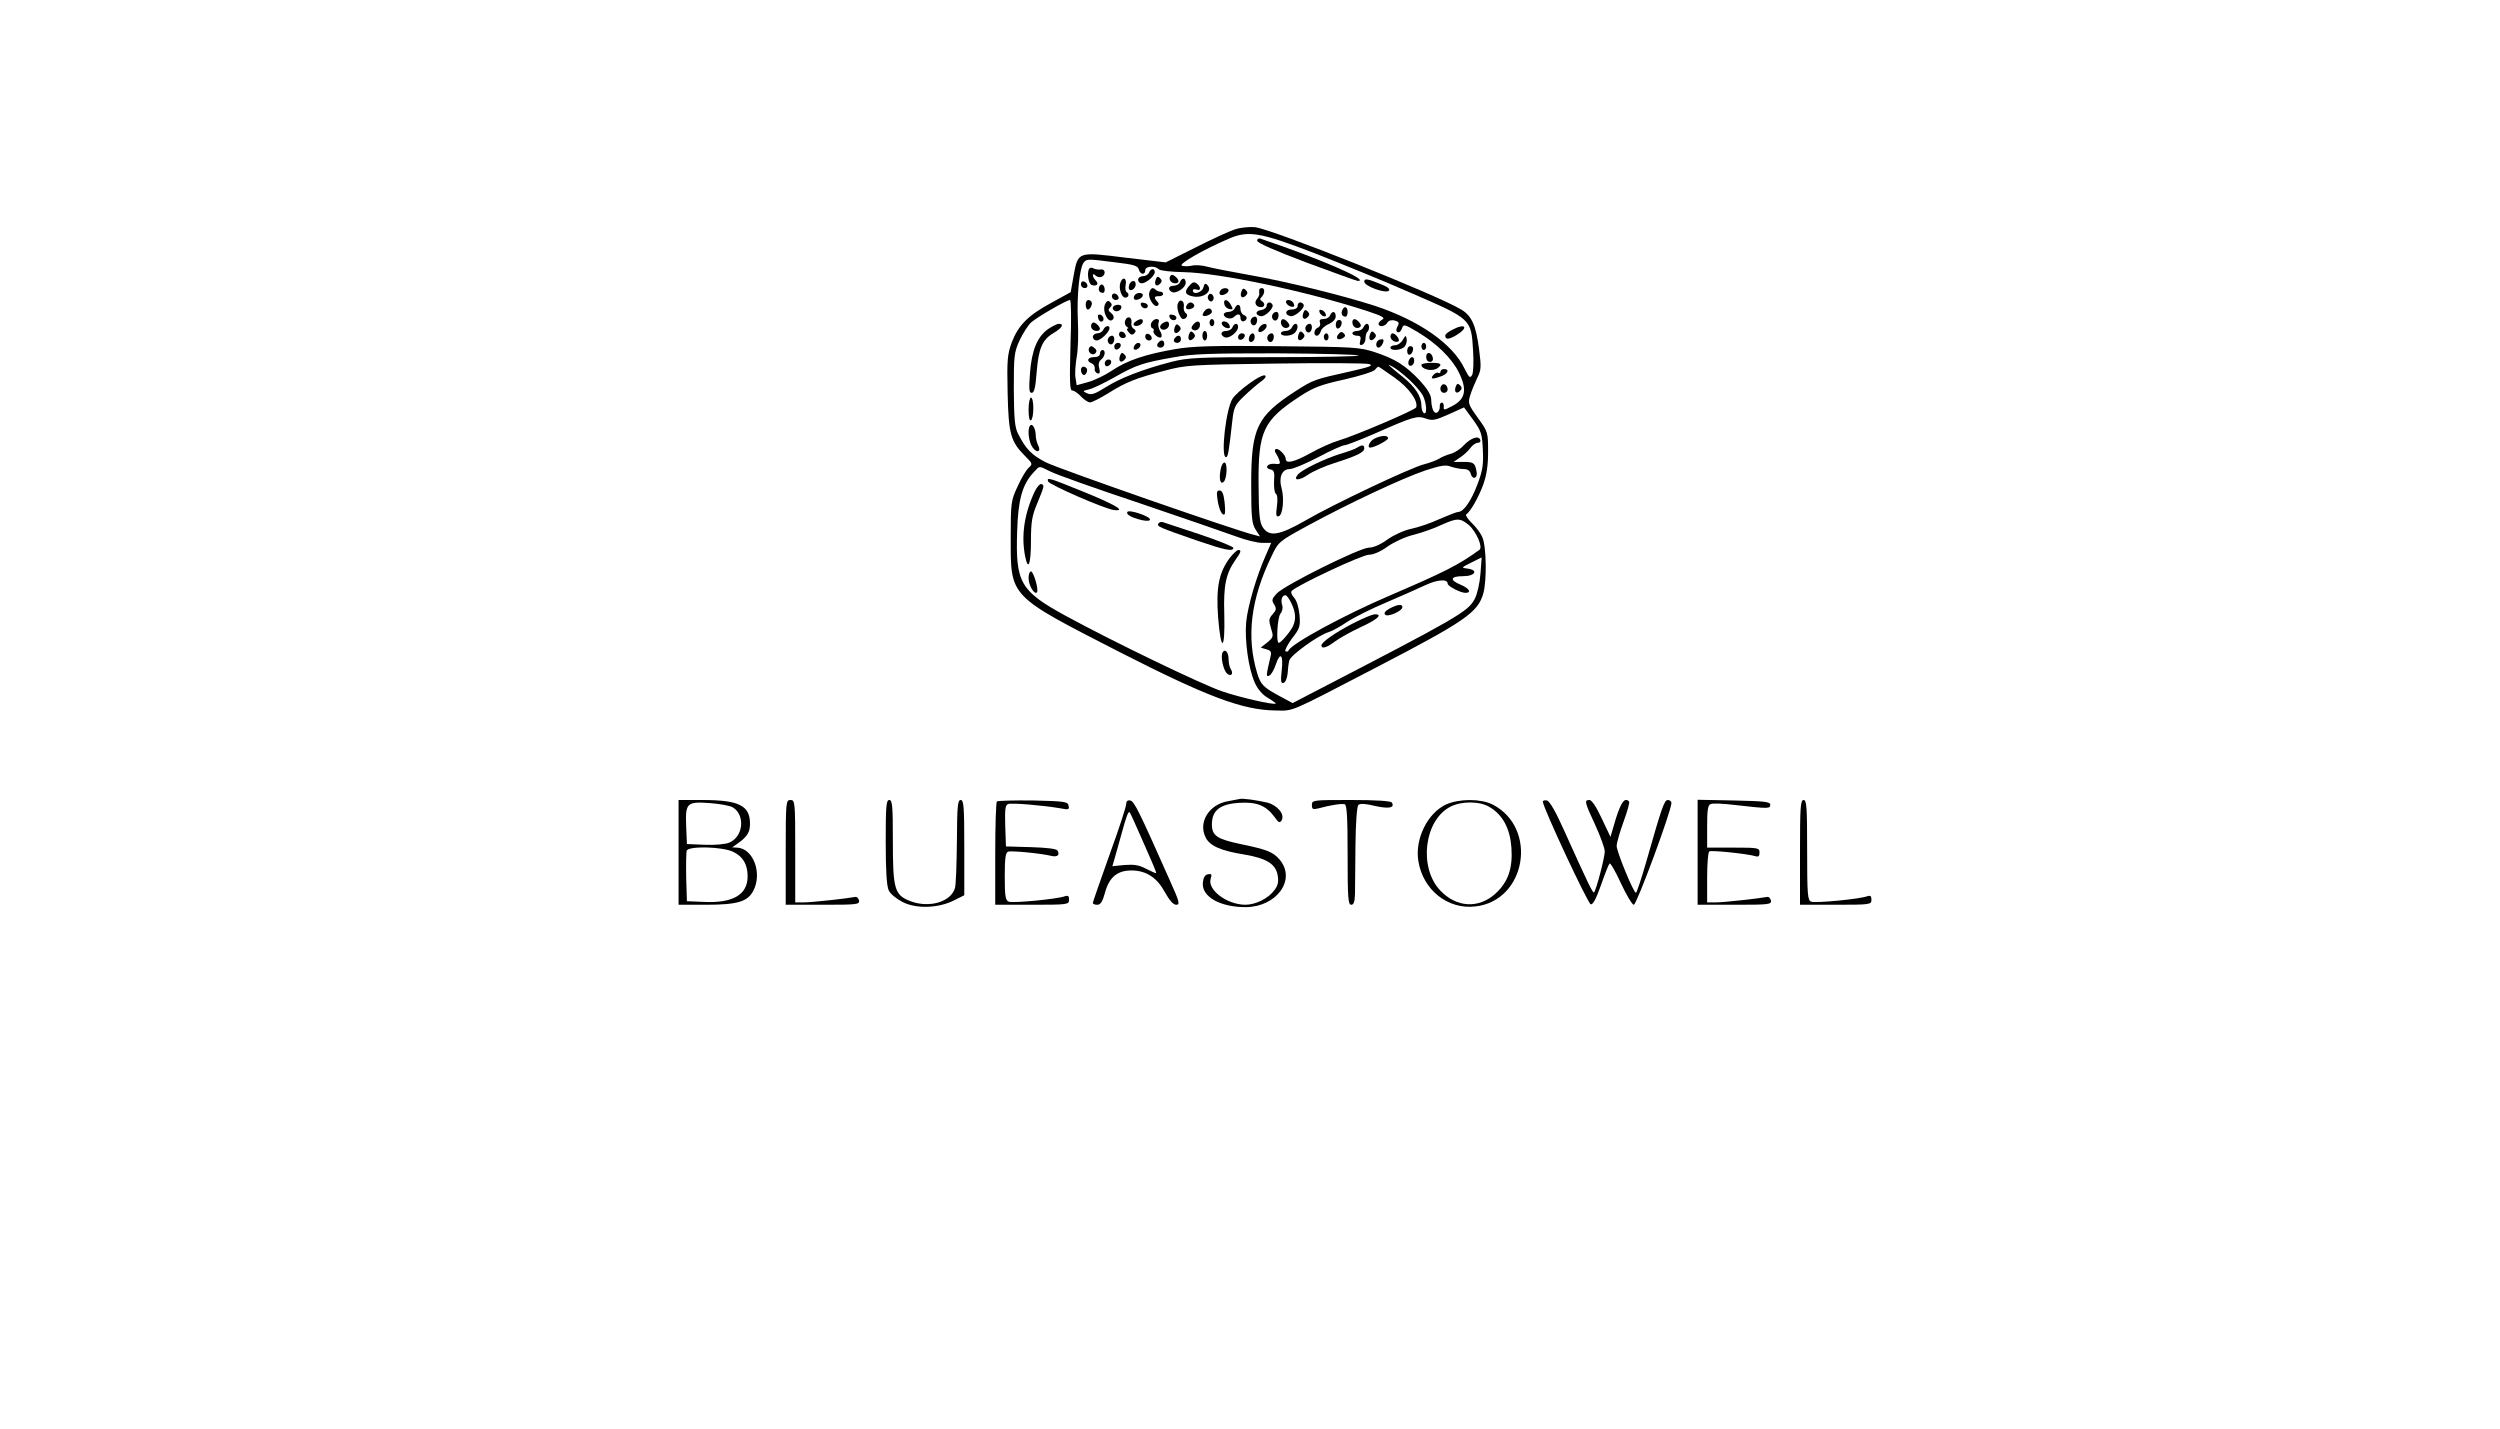
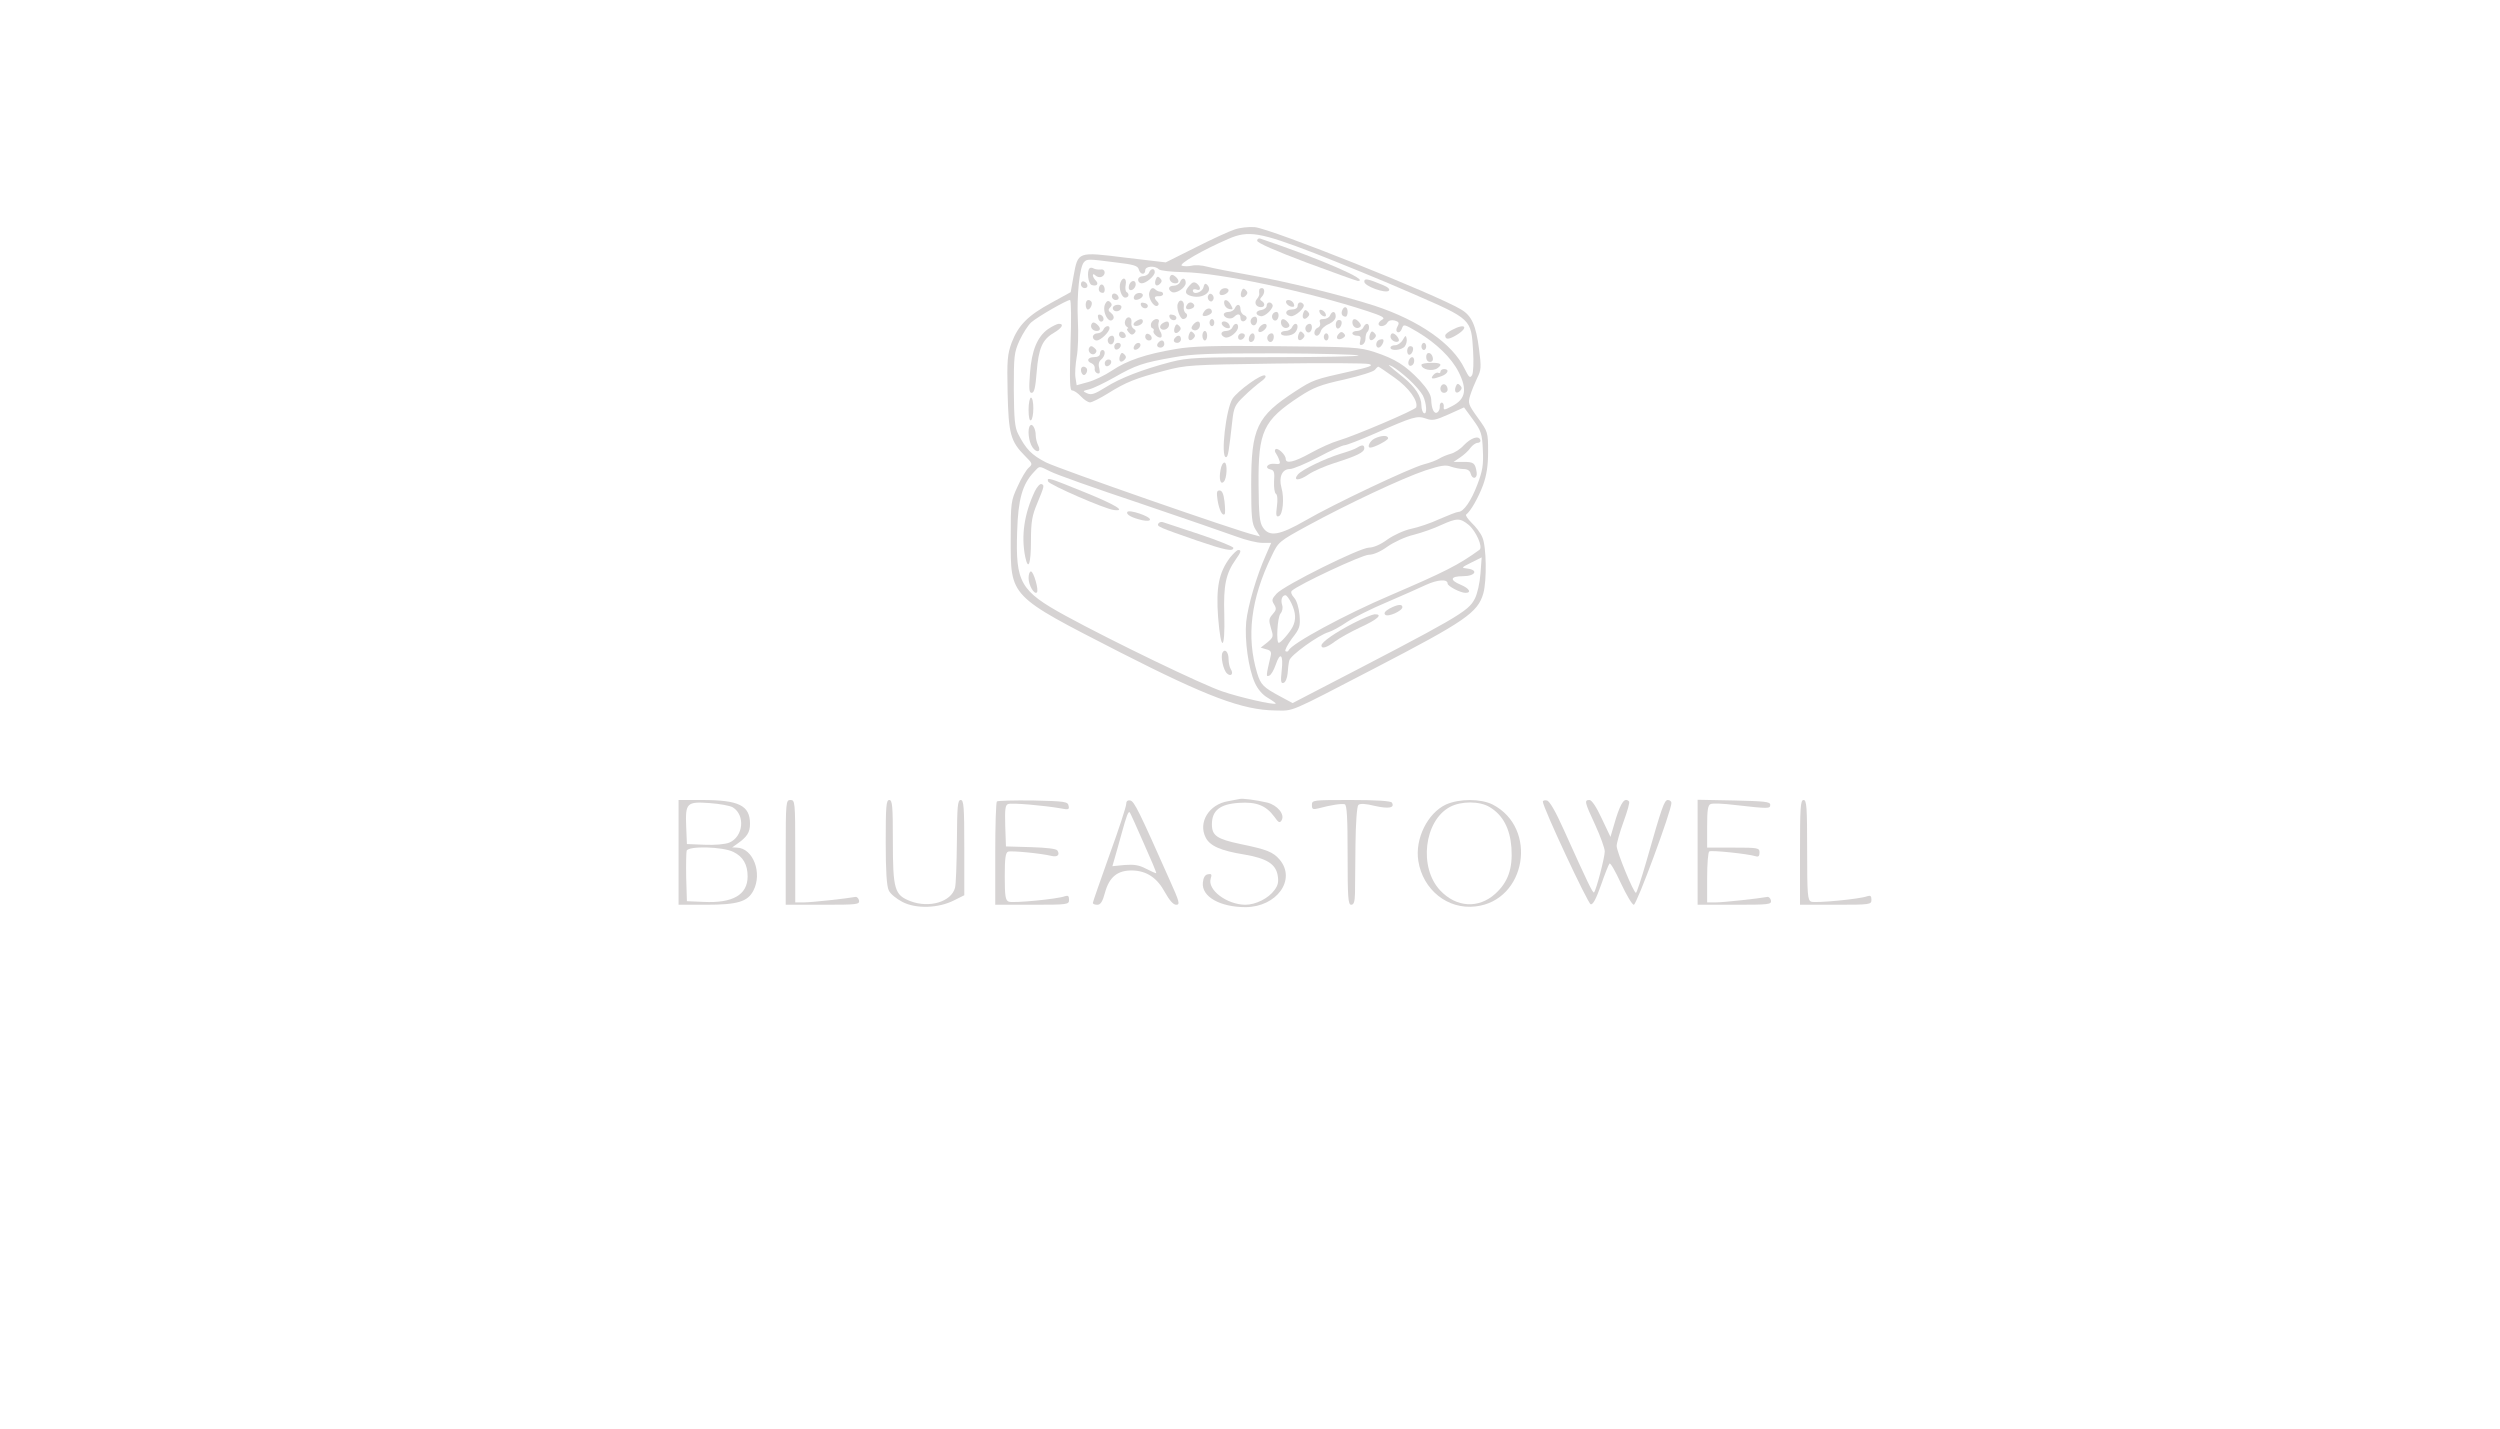
<svg xmlns="http://www.w3.org/2000/svg" version="1.0" width="1050pt" height="600pt" viewBox="0 0 1050 600" preserveAspectRatio="xMidYMid meet">
-   <g transform="translate(0,600) scale(0.1,-0.1)" fill="#" stroke="none">
+   <g transform="translate(0,600) scale(0.1,-0.1)" fill="#D6D3D3" stroke="none">
    <path d="M5185 5036 c-22 -7 -96 -41 -165 -76 l-124 -62 -170 20 c-201 25 -198 26 -217 -77 l-12 -68 -80 -44 c-100 -54 -140 -95 -168 -168 -18 -50 -20 -73 -17 -211 4 -172 12 -204 74 -266 31 -31 32 -33 14 -49 -10 -9 -31 -44 -46 -78 -28 -60 -29 -68 -29 -217 0 -250 -10 -239 460 -480 365 -186 513 -242 651 -244 80 -1 49 -14 419 178 379 197 432 233 455 314 15 54 13 197 -4 235 -7 18 -28 45 -45 61 -17 17 -27 32 -23 35 18 13 51 70 71 124 15 42 21 81 21 140 0 82 -1 84 -43 142 -41 57 -42 62 -32 95 6 19 19 51 29 72 17 33 18 45 8 122 -13 100 -31 140 -75 166 -102 62 -797 339 -867 346 -25 2 -63 -2 -85 -10z m335 -99 c107 -42 292 -117 410 -169 251 -109 249 -107 257 -242 3 -47 1 -91 -4 -101 -9 -15 -13 -11 -32 27 -50 104 -190 202 -378 264 -133 43 -372 102 -520 128 -79 14 -161 30 -183 36 -21 6 -51 8 -65 4 -14 -3 -32 -3 -41 0 -17 6 89 67 196 113 83 36 131 28 360 -60z m-835 -39 c77 -9 94 -14 98 -30 6 -22 27 -24 27 -3 0 17 40 21 57 4 6 -6 53 -11 104 -12 154 -3 523 -82 773 -164 61 -20 75 -28 62 -35 -9 -5 -16 -13 -16 -18 0 -15 28 -12 37 5 5 9 17 12 30 9 18 -5 21 -10 13 -24 -7 -13 -7 -21 0 -25 6 -3 14 3 18 15 7 20 9 19 67 -15 78 -47 141 -108 171 -167 37 -73 30 -114 -26 -143 -36 -19 -38 -19 -36 -1 0 8 -3 15 -9 15 -5 0 -9 -8 -8 -17 1 -9 -4 -20 -10 -24 -14 -9 -25 15 -26 55 -1 19 -16 44 -48 79 -61 64 -102 90 -189 119 -65 21 -88 22 -409 25 -266 3 -359 0 -427 -12 -125 -21 -205 -48 -267 -90 -30 -20 -75 -42 -102 -49 l-47 -13 -5 32 c-3 17 0 56 5 86 6 30 8 100 5 155 -5 103 7 221 25 243 13 15 16 15 133 0z m-189 -348 c-4 -153 -3 -190 7 -190 8 0 24 -11 37 -25 13 -14 30 -25 38 -25 8 0 42 17 76 38 75 47 115 63 237 95 90 24 110 25 464 30 204 3 381 2 395 -2 20 -6 4 -12 -75 -30 -157 -35 -159 -36 -234 -84 -163 -106 -186 -154 -186 -393 0 -139 3 -164 19 -189 l18 -28 -23 6 c-68 15 -823 278 -876 305 -60 31 -84 55 -117 120 -14 27 -17 63 -18 185 0 141 1 156 24 207 14 30 36 64 49 76 26 23 149 94 163 94 5 0 6 -84 2 -190z m1210 -43 c4 -4 -154 -7 -350 -7 -326 0 -365 -2 -437 -20 -119 -31 -215 -68 -276 -107 -45 -28 -59 -33 -77 -25 -20 9 -20 10 9 17 17 4 64 27 105 50 89 51 121 62 248 84 80 15 155 17 434 17 185 -1 340 -5 344 -9z m211 -100 c25 -23 51 -53 59 -68 16 -32 19 -83 4 -74 -5 3 -10 17 -10 31 0 39 -26 79 -77 120 -65 52 -72 59 -44 44 13 -7 44 -31 68 -53z m-60 7 c61 -43 100 -98 91 -125 -4 -11 -257 -119 -328 -140 -25 -7 -76 -30 -114 -51 -72 -40 -106 -47 -106 -25 0 17 -34 49 -43 40 -4 -3 -3 -11 2 -17 4 -6 11 -19 14 -29 6 -15 2 -18 -20 -15 -29 3 -45 -18 -16 -24 14 -3 17 -12 14 -50 -1 -25 2 -49 8 -52 6 -4 8 -25 4 -53 -5 -37 -3 -45 8 -41 17 6 24 75 11 120 -12 44 3 78 35 78 14 0 68 23 120 50 52 28 102 50 110 50 8 0 65 22 127 49 163 72 178 76 215 63 27 -10 40 -7 96 18 l64 29 38 -52 c34 -47 38 -59 41 -127 3 -62 -1 -87 -23 -145 -26 -69 -58 -115 -80 -115 -7 0 -42 -14 -79 -30 -36 -17 -90 -35 -119 -41 -29 -6 -73 -26 -100 -45 -28 -21 -59 -34 -77 -34 -38 0 -356 -158 -388 -193 -20 -22 -22 -28 -11 -45 11 -18 10 -24 -6 -42 -16 -18 -17 -25 -7 -58 11 -35 11 -38 -15 -60 l-28 -22 23 -7 c18 -4 23 -11 19 -27 -20 -86 -20 -89 -7 -84 8 2 20 23 28 46 19 57 33 43 25 -25 -5 -45 -3 -55 8 -51 8 2 15 20 17 39 1 19 4 43 7 55 5 22 123 107 165 119 14 4 49 23 78 43 29 19 103 56 165 82 62 27 136 59 165 73 50 23 92 26 92 6 0 -11 54 -39 75 -39 27 0 16 19 -20 34 -48 20 -44 36 10 36 51 0 66 26 18 32 -27 3 -26 4 16 25 l44 22 -5 -68 c-3 -40 -13 -85 -24 -106 -28 -54 -66 -76 -692 -400 l-73 -38 -52 28 c-71 38 -82 49 -97 98 -46 153 -27 311 61 492 28 59 30 61 151 127 171 93 399 200 494 232 65 21 86 25 108 16 15 -5 39 -10 53 -10 17 0 27 -7 30 -20 7 -26 29 -20 25 6 -6 39 -12 44 -54 44 l-43 0 28 19 c15 10 35 28 43 40 8 11 22 21 30 21 9 0 14 6 11 13 -7 19 -39 8 -69 -23 -14 -16 -39 -32 -55 -36 -15 -4 -37 -13 -48 -20 -11 -7 -40 -18 -64 -24 -58 -15 -381 -168 -498 -236 -110 -63 -152 -70 -179 -29 -14 21 -17 54 -18 178 -2 226 19 271 173 372 57 37 86 49 187 71 65 15 123 33 129 41 5 7 12 13 14 13 2 0 33 -21 68 -46z m-1446 -394 c22 -12 191 -72 377 -134 185 -63 368 -126 406 -140 37 -14 86 -26 107 -26 l38 0 -23 -53 c-38 -85 -75 -211 -82 -279 -7 -75 9 -195 36 -255 12 -27 32 -51 55 -64 20 -12 35 -23 33 -24 -7 -7 -151 26 -224 51 -84 28 -461 210 -659 318 -190 104 -210 139 -203 353 4 136 22 199 70 250 26 28 20 27 69 3z m1758 -225 c31 -27 60 -93 45 -104 -88 -64 -146 -93 -374 -191 -190 -81 -416 -203 -428 -232 -2 -5 -8 -6 -13 -3 -4 3 8 27 27 53 33 42 36 51 32 99 -3 32 -12 61 -23 73 -11 12 -15 24 -9 29 28 26 295 151 323 151 19 0 49 13 78 34 27 19 76 42 111 50 35 9 86 27 115 41 67 30 79 30 116 0z m-745 -329 c19 -40 20 -69 5 -99 -13 -25 -50 -67 -58 -67 -12 0 -6 107 7 123 8 9 11 25 7 36 -7 22 0 41 14 41 5 0 16 -15 25 -34z" />
    <path d="M5280 4989 c0 -9 78 -43 208 -92 114 -42 210 -77 215 -77 54 1 -158 93 -410 178 -7 2 -13 -2 -13 -9z" />
    <path d="M5730 4817 c0 -19 90 -51 103 -38 6 6 -3 15 -25 24 -65 27 -78 29 -78 14z" />
    <path d="M6098 4614 c-16 -8 -28 -18 -28 -23 0 -18 14 -18 46 1 55 33 39 53 -18 22z" />
    <path d="M4576 4873 c-12 -13 -6 -64 9 -70 21 -7 32 4 17 19 -7 7 -12 17 -12 22 0 6 5 5 11 -1 6 -6 18 -9 25 -6 20 8 17 35 -3 31 -10 -1 -23 1 -29 4 -6 4 -14 5 -18 1z" />
    <path d="M4826 4855 c-3 -8 -15 -15 -26 -15 -11 0 -20 -7 -20 -15 0 -8 7 -15 15 -15 19 0 55 31 55 47 0 18 -17 16 -24 -2z" />
    <path d="M4915 4840 c-8 -13 3 -30 21 -30 18 0 18 14 0 29 -10 8 -16 9 -21 1z" />
    <path d="M4854 4826 c-8 -22 3 -33 18 -18 9 9 9 15 0 24 -9 9 -13 7 -18 -6z" />
    <path d="M4706 4814 c-9 -23 4 -64 20 -64 15 0 19 16 5 24 -4 3 -6 17 -3 31 5 27 -12 35 -22 9z" />
    <path d="M4956 4815 c-3 -8 -15 -15 -26 -15 -22 0 -27 -15 -9 -26 17 -10 59 17 59 38 0 22 -16 24 -24 3z" />
    <path d="M4540 4806 c0 -9 7 -16 16 -16 17 0 14 22 -4 28 -7 2 -12 -3 -12 -12z" />
    <path d="M4743 4805 c-3 -9 -3 -18 0 -21 9 -9 27 6 27 22 0 19 -19 18 -27 -1z" />
    <path d="M4997 4802 c-24 -26 -21 -39 9 -46 47 -12 91 21 64 48 -8 8 -12 4 -16 -12 -6 -21 -44 -32 -44 -12 0 5 7 7 15 4 19 -8 20 10 2 25 -11 8 -18 7 -30 -7z" />
    <path d="M4617 4796 c-6 -15 1 -26 15 -26 11 0 10 27 -1 34 -5 3 -11 0 -14 -8z" />
    <path d="M4827 4771 c-6 -23 20 -64 35 -55 6 4 6 10 -1 17 -16 16 -14 24 7 23 9 -1 17 4 17 9 0 6 -5 10 -12 10 -6 0 -15 4 -19 8 -12 12 -21 8 -27 -12z" />
    <path d="M5125 4779 c-4 -6 -4 -13 -1 -16 8 -8 36 5 36 17 0 13 -27 13 -35 -1z" />
    <path d="M5214 4776 c-8 -22 3 -33 18 -18 9 9 9 15 0 24 -9 9 -13 7 -18 -6z" />
    <path d="M5289 4783 c-1 -5 -1 -12 0 -17 1 -4 -3 -14 -10 -22 -13 -15 -4 -34 17 -34 17 0 19 16 3 26 -8 4 -8 9 0 17 14 14 14 37 1 37 -5 0 -11 -3 -11 -7z" />
    <path d="M4670 4756 c0 -9 7 -16 16 -16 9 0 14 5 12 12 -6 18 -28 21 -28 4z" />
    <path d="M4765 4759 c-4 -6 -4 -13 -1 -16 8 -8 36 5 36 17 0 13 -27 13 -35 -1z" />
    <path d="M5075 4760 c-4 -6 -3 -16 3 -22 6 -6 12 -6 17 2 4 6 3 16 -3 22 -6 6 -12 6 -17 -2z" />
    <path d="M4560 4720 c0 -11 4 -20 9 -20 11 0 22 26 14 34 -12 12 -23 5 -23 -14z" />
    <path d="M4642 4724 c-16 -31 16 -91 34 -63 4 7 0 17 -9 24 -12 9 -14 14 -5 23 9 9 9 15 1 23 -8 8 -14 6 -21 -7z" />
    <path d="M4947 4725 c-8 -18 9 -65 22 -65 15 0 23 18 11 25 -6 4 -10 16 -8 27 4 25 -17 36 -25 13z" />
    <path d="M5142 4723 c2 -10 11 -19 21 -21 16 -3 17 -1 7 17 -13 25 -33 28 -28 4z" />
    <path d="M5402 4728 c3 -7 12 -14 21 -16 12 -2 15 1 11 12 -7 19 -38 22 -32 4z" />
    <path d="M4792 4718 c5 -15 28 -18 29 -3 0 6 -7 12 -17 13 -10 3 -15 -1 -12 -10z" />
    <path d="M4985 4719 c-10 -15 1 -23 20 -15 9 3 13 10 10 16 -8 13 -22 13 -30 -1z" />
    <path d="M5320 4716 c0 -8 -10 -16 -22 -18 -26 -3 -28 -21 -3 -26 18 -4 58 36 49 49 -8 14 -24 10 -24 -5z" />
    <path d="M5450 4715 c0 -9 -10 -15 -26 -15 -27 0 -30 -23 -3 -28 18 -3 62 36 54 49 -9 14 -25 11 -25 -6z" />
    <path d="M4675 4711 c-3 -5 -1 -12 5 -16 12 -7 30 2 30 16 0 12 -27 12 -35 0z" />
    <path d="M5186 4705 c-3 -8 -15 -15 -26 -15 -11 0 -20 -5 -20 -10 0 -16 30 -24 43 -11 15 15 27 14 27 -4 0 -17 16 -20 25 -5 3 6 -1 13 -9 16 -9 3 -16 15 -16 25 0 23 -15 25 -24 4z" />
    <path d="M5060 4695 c-7 -9 -11 -18 -8 -20 7 -8 38 5 38 15 0 17 -18 19 -30 5z" />
    <path d="M5637 4696 c-6 -15 1 -26 15 -26 4 0 8 9 8 20 0 23 -15 27 -23 6z" />
    <path d="M5474 4686 c-8 -22 3 -33 18 -18 9 9 9 15 0 24 -9 9 -13 7 -18 -6z" />
    <path d="M5542 4689 c2 -7 10 -15 17 -17 8 -3 12 1 9 9 -2 7 -10 15 -17 17 -8 3 -12 -1 -9 -9z" />
    <path d="M5345 4680 c-8 -13 4 -32 16 -25 12 8 12 35 0 35 -6 0 -13 -4 -16 -10z" />
    <path d="M5586 4675 c-3 -8 -15 -15 -27 -15 -15 0 -19 -4 -15 -15 3 -9 -1 -18 -9 -21 -17 -7 -20 -34 -4 -34 6 0 13 8 16 18 2 10 17 24 34 31 17 8 29 20 29 32 0 23 -15 25 -24 4z" />
    <path d="M4612 4666 c1 -10 8 -17 13 -17 15 1 12 24 -3 29 -9 3 -13 -2 -10 -12z" />
    <path d="M4912 4668 c5 -15 28 -18 29 -3 0 6 -7 12 -17 13 -10 3 -15 -1 -12 -10z" />
    <path d="M4726 4654 c-4 -10 -1 -21 6 -26 7 -4 9 -8 4 -8 -5 0 -3 -7 4 -15 10 -12 16 -13 24 -5 8 8 7 13 -2 19 -8 4 -12 16 -10 26 4 24 -18 31 -26 9z" />
    <path d="M5255 4660 c-8 -13 4 -32 16 -25 12 8 12 35 0 35 -6 0 -13 -4 -16 -10z" />
    <path d="M4770 4650 c-8 -5 -11 -12 -8 -16 10 -9 38 3 38 16 0 12 -10 13 -30 0z" />
    <path d="M4835 4643 c-3 -10 -1 -19 4 -21 6 -2 9 -7 6 -12 -6 -10 24 -35 32 -26 4 4 2 16 -5 26 -6 11 -9 26 -6 35 4 9 1 15 -9 15 -8 0 -18 -8 -22 -17z" />
    <path d="M5080 4645 c0 -8 5 -15 10 -15 6 0 10 7 10 15 0 8 -4 15 -10 15 -5 0 -10 -7 -10 -15z" />
    <path d="M5380 4646 c0 -18 17 -29 30 -21 8 5 7 11 -1 21 -15 18 -29 18 -29 0z" />
    <path d="M5616 4653 c-9 -9 -7 -33 3 -33 12 0 22 28 12 34 -5 3 -11 3 -15 -1z" />
    <path d="M5680 4646 c0 -18 17 -29 30 -21 8 5 7 11 -1 21 -15 18 -29 18 -29 0z" />
    <path d="M4585 4640 c-8 -13 3 -30 21 -30 18 0 18 14 0 29 -10 8 -16 9 -21 1z" />
    <path d="M4881 4641 c-7 -5 -11 -14 -7 -19 9 -15 36 -4 36 14 0 16 -9 18 -29 5z" />
    <path d="M5011 4636 c-8 -10 -9 -16 -1 -21 13 -8 30 3 30 21 0 18 -14 18 -29 0z" />
    <path d="M5132 4638 c3 -7 12 -14 21 -16 12 -2 15 1 11 12 -7 19 -38 22 -32 4z" />
    <path d="M4934 4626 c-8 -22 3 -33 18 -18 9 9 9 15 0 24 -9 9 -13 7 -18 -6z" />
    <path d="M5176 4625 c-3 -8 -15 -15 -26 -15 -24 0 -27 -18 -5 -27 18 -6 55 23 55 44 0 18 -16 17 -24 -2z" />
    <path d="M5291 4627 c-6 -8 -8 -17 -4 -20 7 -8 33 11 33 24 0 13 -16 11 -29 -4z" />
    <path d="M5426 4625 c-3 -8 -15 -15 -26 -15 -11 0 -20 -4 -20 -10 0 -14 43 -13 58 2 14 14 16 38 3 38 -5 0 -11 -7 -15 -15z" />
    <path d="M5485 4630 c-8 -13 4 -32 16 -25 12 8 12 35 0 35 -6 0 -13 -4 -16 -10z" />
    <path d="M5726 4625 c-3 -8 -15 -15 -26 -15 -11 0 -20 -4 -20 -10 0 -5 9 -10 19 -10 15 0 18 -5 14 -21 -4 -16 -2 -20 8 -17 8 3 14 14 14 25 0 12 3 25 8 29 10 10 9 34 -2 34 -5 0 -11 -7 -15 -15z" />
    <path d="M4634 4615 c-4 -8 -15 -15 -25 -15 -10 0 -19 -7 -19 -15 0 -8 7 -15 16 -15 17 0 54 36 54 52 0 14 -20 9 -26 -7z" />
    <path d="M4700 4596 c0 -9 7 -16 16 -16 9 0 14 5 12 12 -6 18 -28 21 -28 4z" />
    <path d="M4994 4596 c-8 -22 3 -33 18 -18 9 9 9 15 0 24 -9 9 -13 7 -18 -6z" />
    <path d="M5050 4590 c0 -11 5 -20 10 -20 6 0 10 9 10 20 0 11 -4 20 -10 20 -5 0 -10 -9 -10 -20z" />
    <path d="M5454 4596 c-8 -22 3 -33 18 -18 9 9 9 15 0 24 -9 9 -13 7 -18 -6z" />
    <path d="M5621 4596 c-14 -17 -1 -28 19 -16 11 7 12 12 4 20 -8 8 -14 7 -23 -4z" />
    <path d="M5754 4596 c-8 -22 3 -33 18 -18 9 9 9 15 0 24 -9 9 -13 7 -18 -6z" />
    <path d="M4810 4586 c0 -9 7 -16 16 -16 17 0 14 22 -4 28 -7 2 -12 -3 -12 -12z" />
    <path d="M5200 4584 c0 -17 22 -14 28 4 2 7 -3 12 -12 12 -9 0 -16 -7 -16 -16z" />
    <path d="M5247 4586 c-6 -16 2 -28 14 -20 12 7 11 34 0 34 -5 0 -11 -6 -14 -14z" />
    <path d="M5325 4590 c-8 -13 4 -32 16 -25 12 8 12 35 0 35 -6 0 -13 -4 -16 -10z" />
    <path d="M5560 4585 c0 -8 5 -15 10 -15 6 0 10 7 10 15 0 8 -4 15 -10 15 -5 0 -10 -7 -10 -15z" />
    <path d="M5840 4586 c0 -15 24 -28 34 -19 7 7 -13 33 -25 33 -5 0 -9 -6 -9 -14z" />
    <path d="M4655 4580 c-8 -13 4 -32 16 -25 12 8 12 35 0 35 -6 0 -13 -4 -16 -10z" />
    <path d="M4937 4583 c-12 -11 -8 -23 8 -23 8 0 15 7 15 15 0 16 -12 20 -23 8z" />
    <path d="M5892 4573 c-7 -13 -22 -23 -32 -23 -11 0 -20 -4 -20 -10 0 -15 46 -12 60 5 6 8 10 22 8 32 -3 16 -5 15 -16 -4z" />
    <path d="M5793 4573 c-16 -6 -17 -33 -3 -33 11 0 26 28 19 34 -2 2 -10 1 -16 -1z" />
    <path d="M4867 4563 c-12 -11 -8 -23 8 -23 8 0 15 7 15 15 0 16 -12 20 -23 8z" />
    <path d="M4680 4544 c0 -9 5 -14 12 -12 18 6 21 28 4 28 -9 0 -16 -7 -16 -16z" />
    <path d="M4765 4549 c-4 -6 -5 -13 -2 -16 7 -7 27 6 27 18 0 12 -17 12 -25 -2z" />
    <path d="M5970 4545 c0 -8 5 -15 10 -15 6 0 10 7 10 15 0 8 -4 15 -10 15 -5 0 -10 -7 -10 -15z" />
    <path d="M4575 4540 c-10 -17 12 -37 25 -24 8 8 6 15 -4 23 -10 9 -16 9 -21 1z" />
    <path d="M5916 4543 c-9 -9 -7 -33 3 -33 12 0 22 28 12 34 -5 3 -11 3 -15 -1z" />
    <path d="M4620 4515 c0 -9 -9 -15 -25 -15 -27 0 -34 -17 -10 -26 9 -4 14 -13 13 -22 -2 -8 3 -17 11 -20 10 -3 12 2 8 21 -5 16 -2 29 8 37 17 14 20 40 5 40 -5 0 -10 -7 -10 -15z" />
    <path d="M4704 4506 c-8 -22 3 -33 18 -18 9 9 9 15 0 24 -9 9 -13 7 -18 -6z" />
    <path d="M5990 4501 c0 -12 6 -21 16 -21 9 0 14 7 12 17 -5 25 -28 28 -28 4z" />
    <path d="M5917 4486 c-6 -16 2 -28 14 -20 12 7 11 34 0 34 -5 0 -11 -6 -14 -14z" />
    <path d="M4640 4474 c0 -9 5 -14 12 -12 18 6 21 28 4 28 -9 0 -16 -7 -16 -16z" />
    <path d="M5970 4468 c0 -20 46 -30 68 -14 22 16 13 23 -28 22 -22 0 -40 -4 -40 -8z" />
    <path d="M4540 4446 c0 -8 4 -17 9 -20 10 -7 23 19 14 28 -11 11 -23 6 -23 -8z" />
    <path d="M6050 4439 c0 -5 -4 -8 -9 -5 -5 3 -14 -1 -21 -9 -15 -18 -3 -19 34 -5 28 10 35 30 11 30 -8 0 -15 -5 -15 -11z" />
    <path d="M6056 4383 c-12 -12 -6 -33 9 -33 8 0 15 6 15 14 0 17 -14 28 -24 19z" />
    <path d="M6114 4376 c-8 -22 3 -33 18 -18 9 9 9 15 0 24 -9 9 -13 7 -18 -6z" />
    <path d="M4402 4618 c-45 -32 -69 -89 -76 -185 -5 -67 -4 -83 7 -83 11 0 16 23 21 87 8 101 24 137 72 165 34 20 45 38 21 38 -7 0 -27 -10 -45 -22z" />
    <path d="M5248 4390 c-30 -21 -62 -50 -71 -64 -28 -42 -51 -246 -28 -246 9 0 12 21 27 155 6 53 11 65 48 100 22 22 54 49 70 61 18 12 26 23 19 27 -6 4 -35 -11 -65 -33z" />
    <path d="M4320 4279 c0 -31 4 -48 10 -44 6 3 10 26 10 51 0 24 -4 44 -10 44 -5 0 -10 -23 -10 -51z" />
    <path d="M4327 4213 c-13 -12 -7 -68 9 -91 18 -27 39 -20 24 8 -5 10 -10 29 -10 42 0 27 -14 51 -23 41z" />
    <path d="M5126 4025 c-7 -37 0 -63 14 -48 13 13 16 76 4 80 -7 2 -15 -12 -18 -32z" />
    <path d="M5114 3898 c7 -41 20 -67 30 -57 2 2 2 25 -1 52 -4 33 -10 47 -21 47 -12 0 -13 -8 -8 -42z" />
    <path d="M5773 4158 c-20 -10 -33 -38 -18 -38 17 0 75 31 75 39 0 14 -28 13 -57 -1z" />
    <path d="M5700 4120 c-8 -6 -40 -17 -70 -26 -65 -20 -161 -66 -179 -87 -22 -27 5 -27 44 0 22 15 71 36 109 48 94 30 126 45 126 62 0 15 -9 16 -30 3z" />
    <path d="M5836 3444 c-19 -11 -25 -19 -18 -26 11 -11 72 16 72 32 0 14 -20 12 -54 -6z" />
    <path d="M5685 3383 c-76 -39 -135 -80 -135 -94 0 -16 23 -9 57 17 19 14 67 41 108 60 72 33 95 55 58 54 -10 -1 -49 -17 -88 -37z" />
    <path d="M4402 3978 c5 -14 239 -116 276 -120 55 -7 7 22 -121 74 -153 62 -161 65 -155 46z" />
    <path d="M4346 3936 c-44 -93 -58 -186 -40 -275 13 -61 24 -29 24 67 0 81 5 107 26 157 31 75 31 77 18 82 -6 2 -19 -12 -28 -31z" />
    <path d="M4735 3850 c-7 -11 19 -25 63 -35 19 -4 32 -3 32 3 0 14 -88 43 -95 32z" />
    <path d="M4865 3801 c-7 -12 0 -15 164 -72 114 -39 151 -47 151 -30 0 5 -64 31 -142 57 -79 26 -148 49 -154 51 -7 2 -15 0 -19 -6z" />
    <path d="M5166 3658 c-47 -63 -59 -125 -50 -250 12 -151 30 -142 26 12 -4 122 7 172 48 230 22 31 25 40 11 40 -6 0 -21 -15 -35 -32z" />
    <path d="M4320 3572 c0 -30 24 -71 35 -60 9 9 -14 88 -25 88 -6 0 -10 -13 -10 -28z" />
    <path d="M5135 3260 c-10 -16 3 -76 19 -89 17 -15 28 0 15 19 -5 8 -9 27 -9 42 0 29 -15 45 -25 28z" />
    <path d="M5205 2644 c-5 -1 -27 -5 -47 -9 -80 -13 -127 -89 -94 -153 18 -35 63 -55 162 -71 93 -16 131 -39 140 -86 5 -28 2 -43 -13 -63 -25 -35 -79 -62 -123 -62 -78 1 -160 63 -145 110 6 18 3 21 -12 18 -12 -2 -19 -14 -21 -35 -6 -59 72 -103 180 -103 130 1 213 115 143 199 -28 33 -54 43 -165 66 -99 21 -120 35 -120 83 0 58 34 85 114 90 73 5 113 -11 148 -58 18 -26 23 -28 31 -15 14 25 -18 63 -60 74 -48 11 -105 19 -118 15z" />
    <path d="M2850 2420 l0 -220 115 0 c133 0 175 13 199 59 39 74 -1 179 -69 181 l-20 1 20 14 c43 30 55 49 55 85 0 77 -46 100 -202 100 l-98 0 0 -220z m228 189 c53 -33 44 -123 -15 -148 -17 -7 -61 -11 -104 -9 l-74 3 -3 73 c-4 100 2 106 99 99 42 -3 86 -11 97 -18z m2 -187 c41 -20 60 -53 60 -103 0 -77 -62 -113 -185 -107 l-70 3 -3 99 c-1 55 0 106 2 113 8 21 152 17 196 -5z" />
    <path d="M3300 2420 l0 -220 156 0 c143 0 155 1 152 18 -2 9 -9 16 -15 15 -38 -7 -184 -23 -215 -23 l-38 0 0 215 c0 208 -1 215 -20 215 -19 0 -20 -7 -20 -220z" />
    <path d="M3720 2463 c0 -121 4 -186 13 -203 6 -14 32 -35 57 -48 57 -30 152 -27 218 7 l42 21 0 200 c0 171 -2 200 -15 200 -13 0 -15 -26 -16 -172 -1 -95 -4 -184 -8 -197 -16 -59 -108 -86 -187 -56 -67 26 -74 48 -74 255 0 144 -2 170 -15 170 -13 0 -15 -26 -15 -177z" />
    <path d="M4187 2634 c-4 -4 -7 -103 -7 -221 l0 -213 155 0 c151 0 155 1 155 21 0 16 -4 19 -17 15 -30 -12 -218 -30 -236 -23 -14 5 -17 22 -17 106 0 75 3 100 14 104 13 5 138 -7 183 -18 24 -6 36 5 24 23 -4 7 -45 12 -111 14 l-105 3 -3 86 c-2 69 0 88 12 92 15 6 151 -6 220 -18 34 -7 38 -5 34 11 -3 17 -15 19 -149 22 -80 1 -148 -1 -152 -4z" />
    <path d="M4730 2623 c0 -11 -31 -106 -70 -213 -38 -107 -70 -198 -70 -202 0 -5 8 -8 19 -8 13 0 22 13 32 51 18 66 53 94 114 93 61 -1 105 -31 138 -92 19 -34 35 -52 47 -52 17 0 14 12 -27 103 -128 288 -149 332 -166 335 -11 2 -17 -3 -17 -15z m73 -163 c31 -69 55 -126 53 -127 -1 -2 -20 7 -42 18 -30 16 -51 19 -91 16 l-51 -5 9 31 c5 18 19 66 30 107 21 76 28 94 34 88 2 -2 28 -59 58 -128z" />
    <path d="M5510 2619 c0 -18 4 -20 28 -14 52 14 98 21 110 17 9 -3 12 -57 12 -213 0 -179 2 -209 15 -209 11 0 15 12 16 48 0 26 1 118 2 204 1 90 6 161 12 167 7 7 30 6 70 -4 58 -13 84 -8 71 14 -5 7 -64 11 -172 11 -160 0 -164 0 -164 -21z" />
    <path d="M6073 2621 c-77 -36 -131 -144 -116 -237 19 -121 123 -205 240 -191 213 24 264 329 72 428 -50 25 -140 25 -196 0z m184 -11 c55 -33 85 -90 91 -170 6 -88 -14 -145 -68 -194 -70 -63 -163 -58 -231 14 -91 96 -68 293 41 351 47 25 125 25 167 -1z" />
    <path d="M6480 2633 c0 -24 189 -428 201 -431 10 -2 23 24 43 80 16 46 32 87 36 91 4 4 25 -33 48 -83 23 -49 47 -90 54 -90 12 0 159 397 158 428 0 6 -7 12 -15 12 -15 0 -25 -29 -90 -257 -21 -73 -41 -133 -44 -133 -10 0 -81 173 -81 197 0 12 13 58 29 102 16 44 27 82 23 85 -18 18 -33 -2 -55 -71 l-23 -78 -37 78 c-22 48 -42 77 -51 77 -23 0 -21 -8 24 -105 22 -48 40 -98 40 -111 0 -25 -36 -163 -45 -172 -5 -5 -26 39 -127 263 -35 78 -60 121 -71 123 -9 2 -17 0 -17 -5z" />
    <path d="M7130 2420 l0 -220 156 0 c143 0 155 1 152 18 -2 9 -9 16 -15 15 -38 -7 -184 -23 -215 -23 l-38 0 0 104 c0 58 4 107 9 110 9 6 161 -10 194 -20 12 -4 17 0 17 15 0 20 -5 21 -110 21 l-110 0 0 89 c0 69 3 90 15 94 8 4 54 2 102 -4 142 -16 148 -16 148 1 0 13 -25 15 -152 18 l-153 3 0 -221z" />
    <path d="M7560 2420 l0 -220 150 0 c146 0 150 1 150 21 0 16 -4 19 -17 15 -30 -12 -218 -30 -236 -23 -15 6 -17 28 -17 217 0 180 -2 210 -15 210 -13 0 -15 -31 -15 -220z" />
  </g>
</svg>
